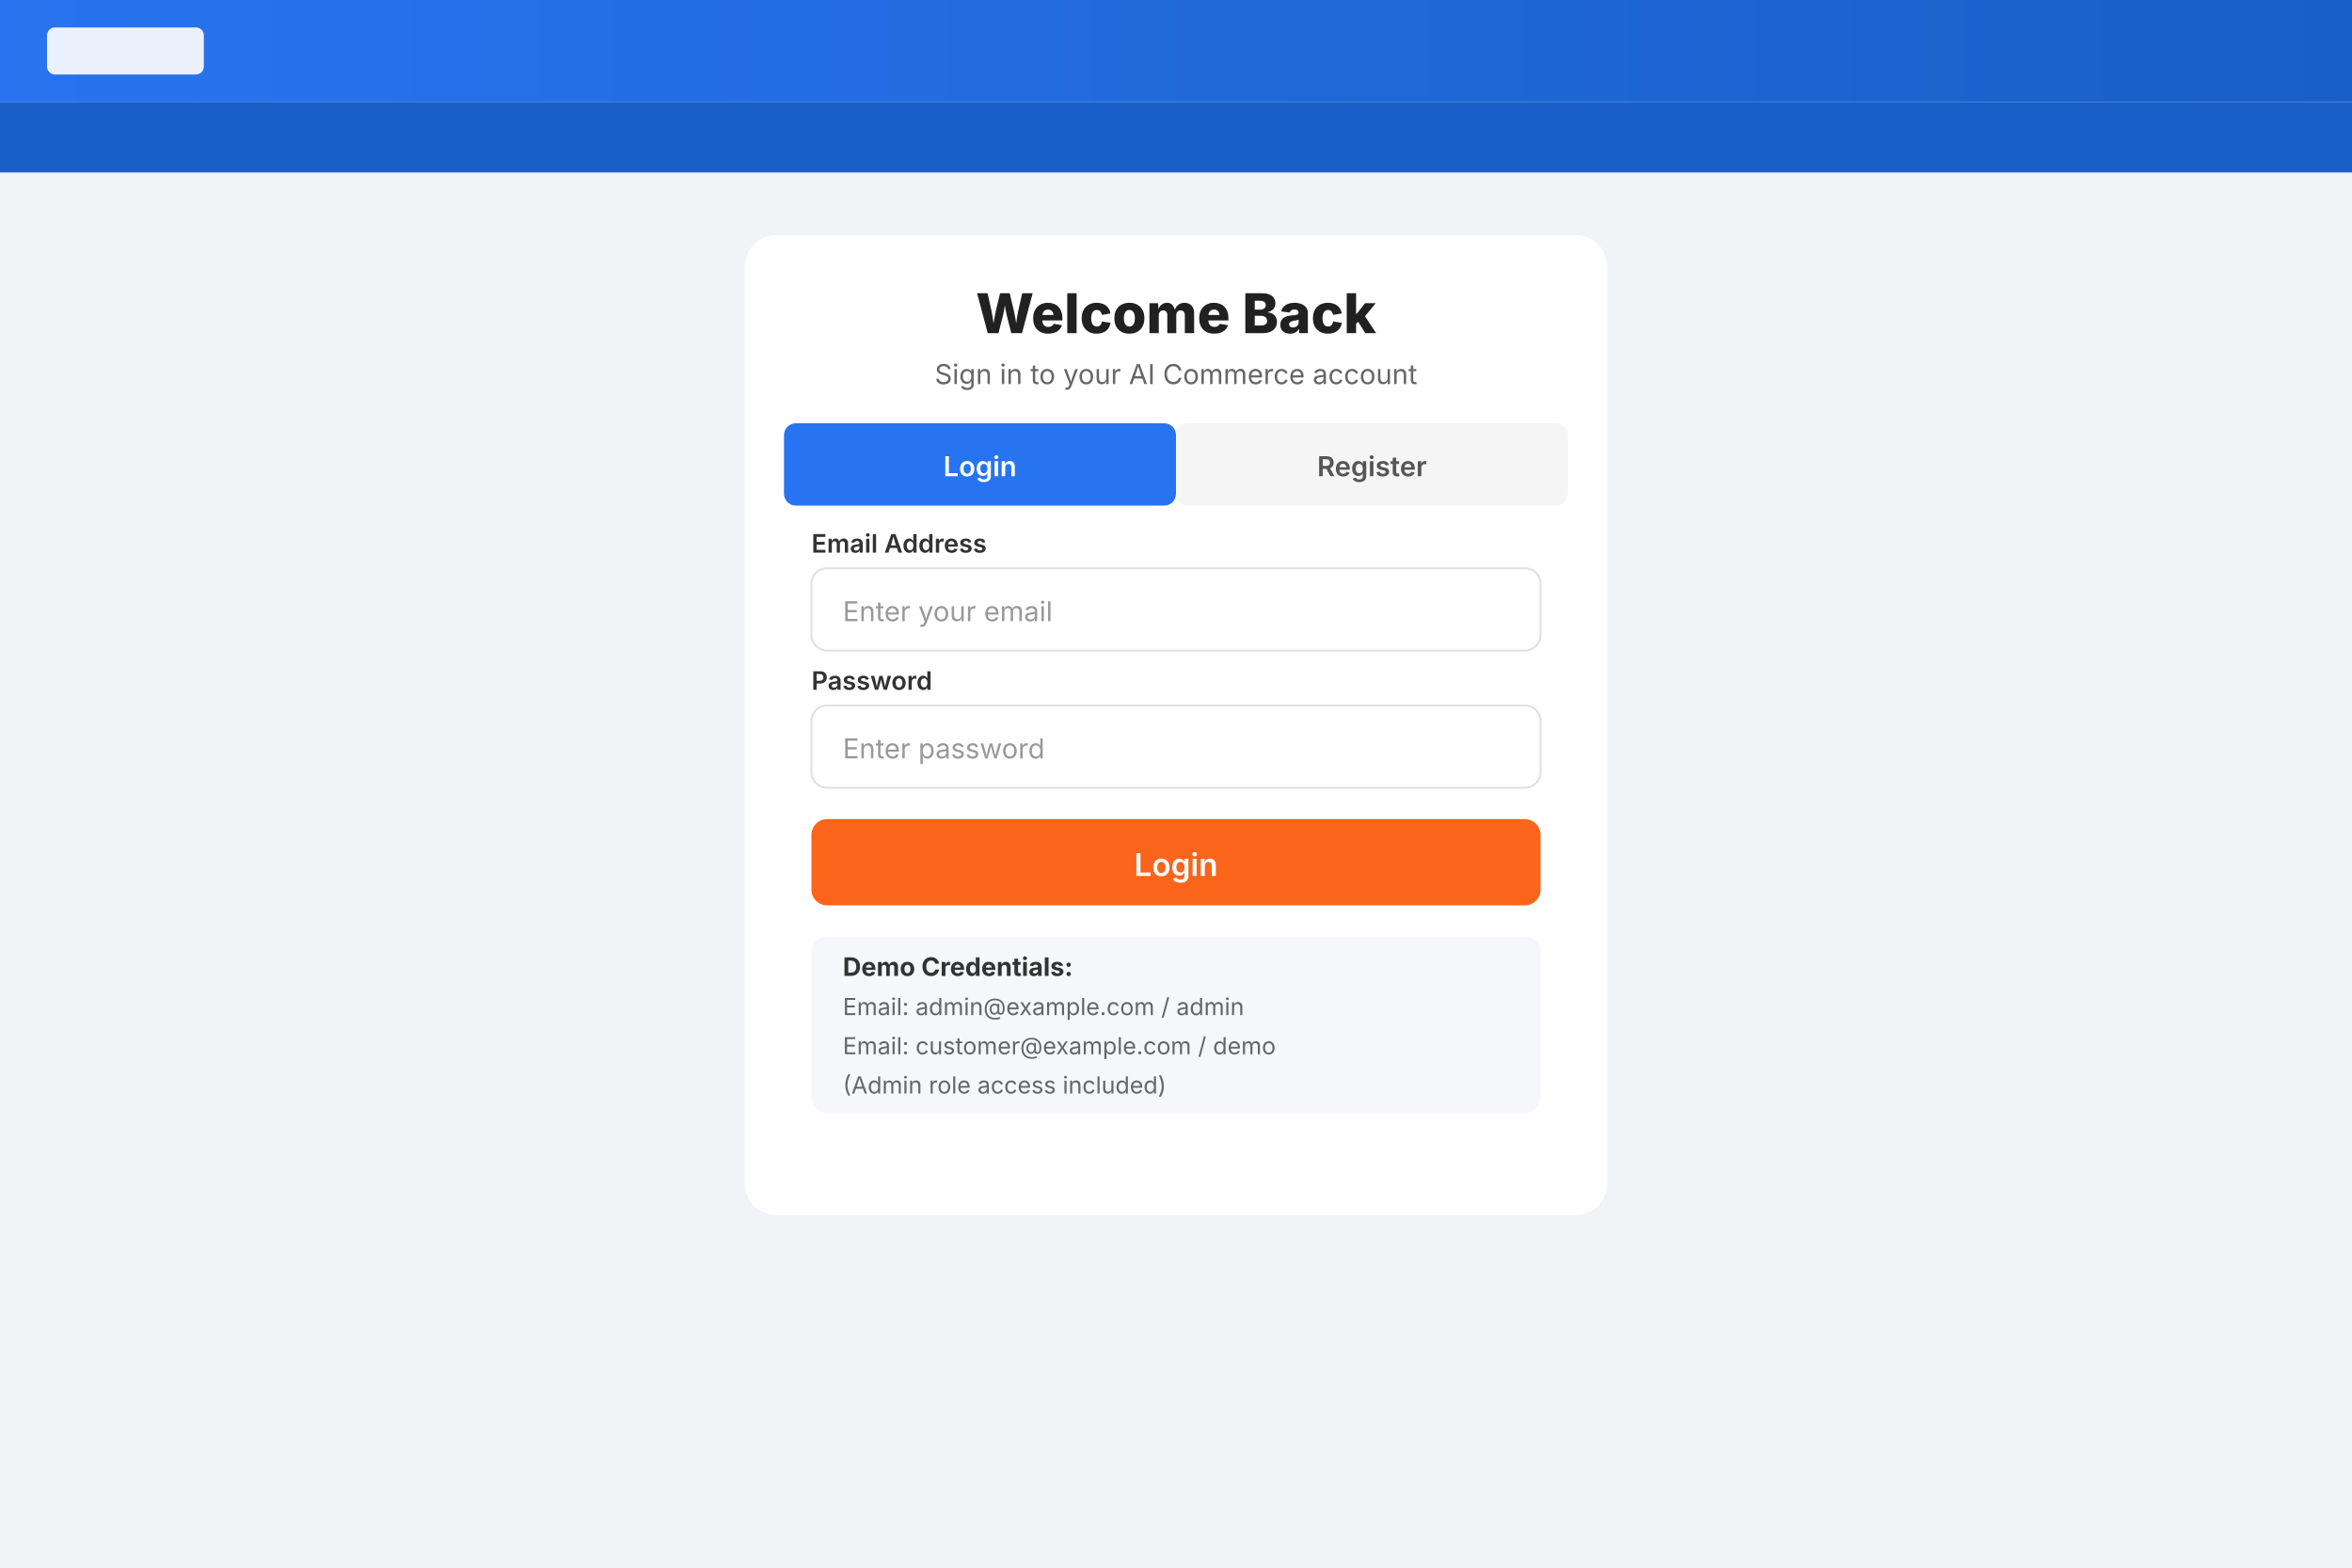
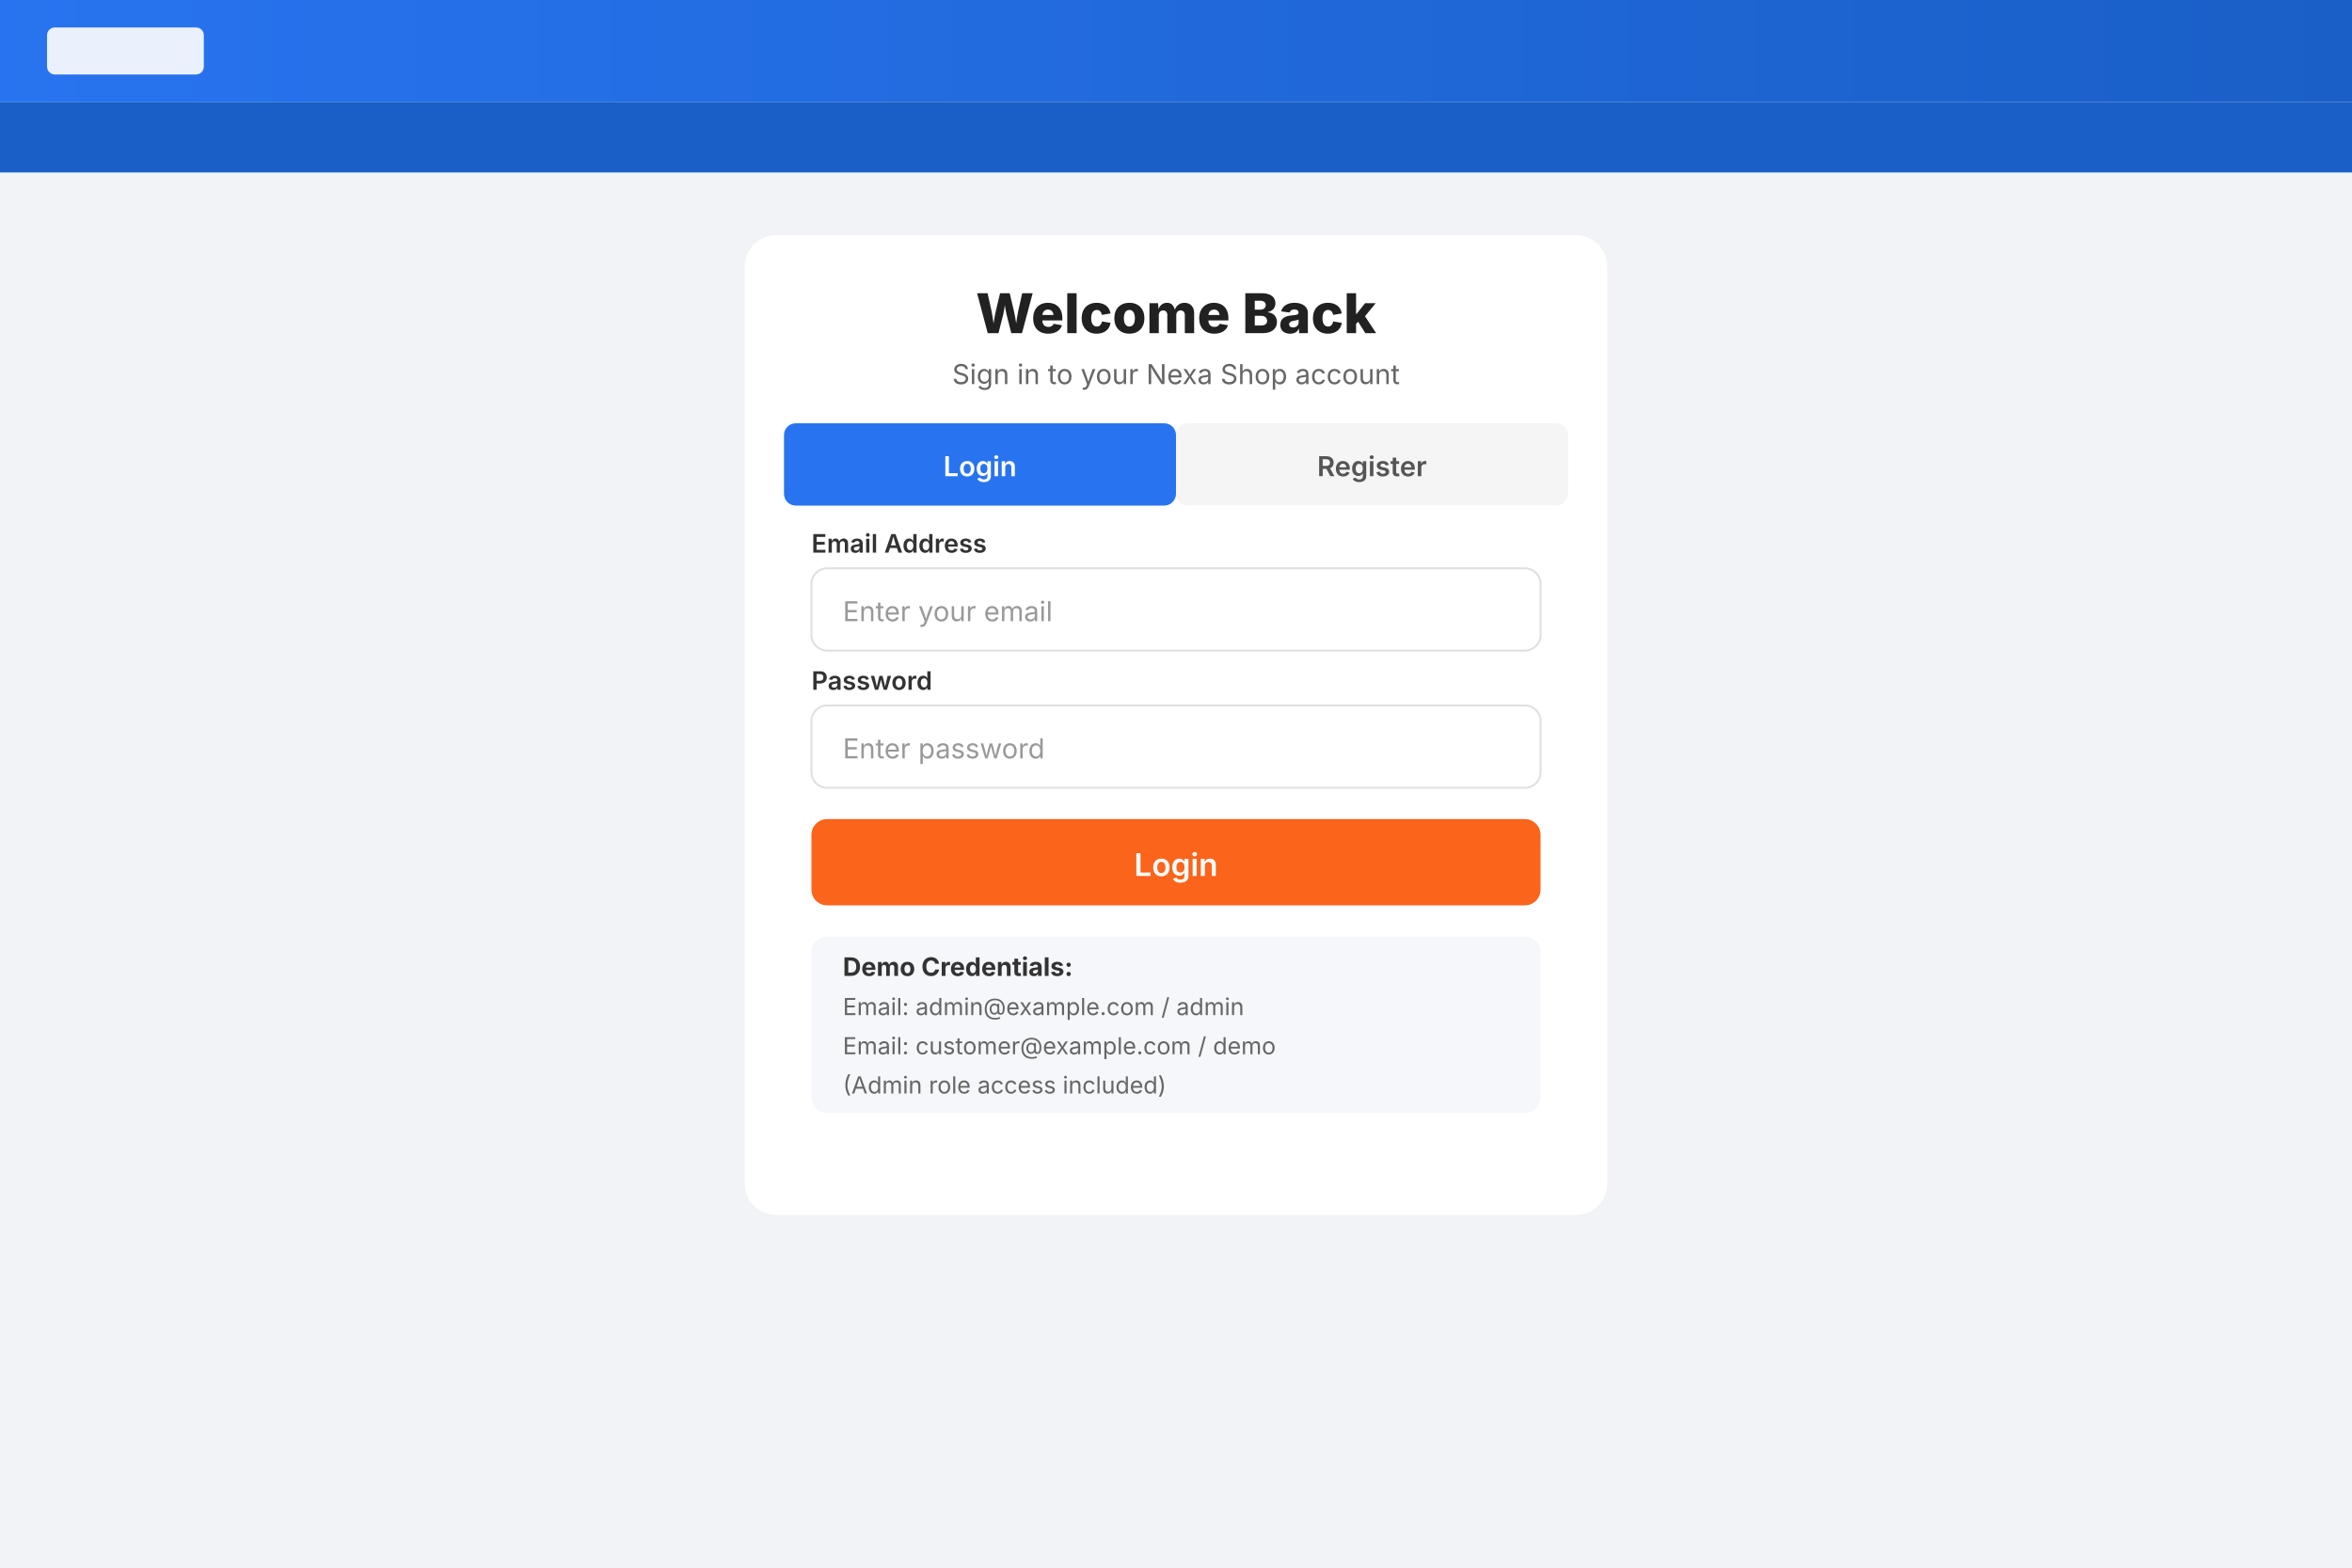
<svg xmlns="http://www.w3.org/2000/svg" viewBox="0 0 1200 800" font-family="Inter, sans-serif">
  <defs>
    <linearGradient id="header" x1="0" y1="0" x2="1" y2="0">
      <stop offset="0%" stop-color="#2874f0" />
      <stop offset="100%" stop-color="#1a5fc7" />
    </linearGradient>
  </defs>
  <rect width="1200" height="800" fill="#f1f3f6" />
  <rect width="1200" height="52" fill="url(#header)" />
  <rect x="0" y="52" width="1200" height="36" fill="#1a5fc7" />
  <rect x="24" y="14" width="80" height="24" rx="4" fill="white" opacity="0.9" />
  <rect x="380" y="120" width="440" height="500" rx="16" fill="white" />
  <text x="600" y="170" font-size="28" font-weight="800" fill="#212121" text-anchor="middle">Welcome Back</text>
-   <text x="600" y="196" font-size="14" fill="#666" text-anchor="middle">Sign in to your AI Commerce account</text>
+   <text x="600" y="196" font-size="14" fill="#666" text-anchor="middle">Sign in to your Nexa Shop account</text>
  <rect x="400" y="216" width="200" height="42" rx="6" fill="#2874f0" />
  <text x="500" y="243" font-size="14" font-weight="600" fill="white" text-anchor="middle">Login</text>
  <rect x="600" y="216" width="200" height="42" rx="6" fill="#f5f5f5" />
  <text x="700" y="243" font-size="14" font-weight="600" fill="#555" text-anchor="middle">Register</text>
  <text x="414" y="282" font-size="13" font-weight="600" fill="#333">Email Address</text>
  <rect x="414" y="290" width="372" height="42" rx="8" fill="white" stroke="#e0e0e0" />
  <text x="430" y="317" font-size="14" fill="#999">Enter your email</text>
  <text x="414" y="352" font-size="13" font-weight="600" fill="#333">Password</text>
  <rect x="414" y="360" width="372" height="42" rx="8" fill="white" stroke="#e0e0e0" />
  <text x="430" y="387" font-size="14" fill="#999">Enter password</text>
  <rect x="414" y="418" width="372" height="44" rx="8" fill="#fb641b" />
  <text x="600" y="447" font-size="16" font-weight="600" fill="white" text-anchor="middle">Login</text>
  <rect x="414" y="478" width="372" height="90" rx="8" fill="#f5f7fa" />
  <text x="430" y="498" font-size="13" font-weight="700" fill="#333">Demo Credentials:</text>
  <text x="430" y="518" font-size="12" fill="#666">Email: admin@example.com / admin</text>
  <text x="430" y="538" font-size="12" fill="#666">Email: customer@example.com / demo</text>
  <text x="430" y="558" font-size="12" fill="#666">(Admin role access included)</text>
</svg>
